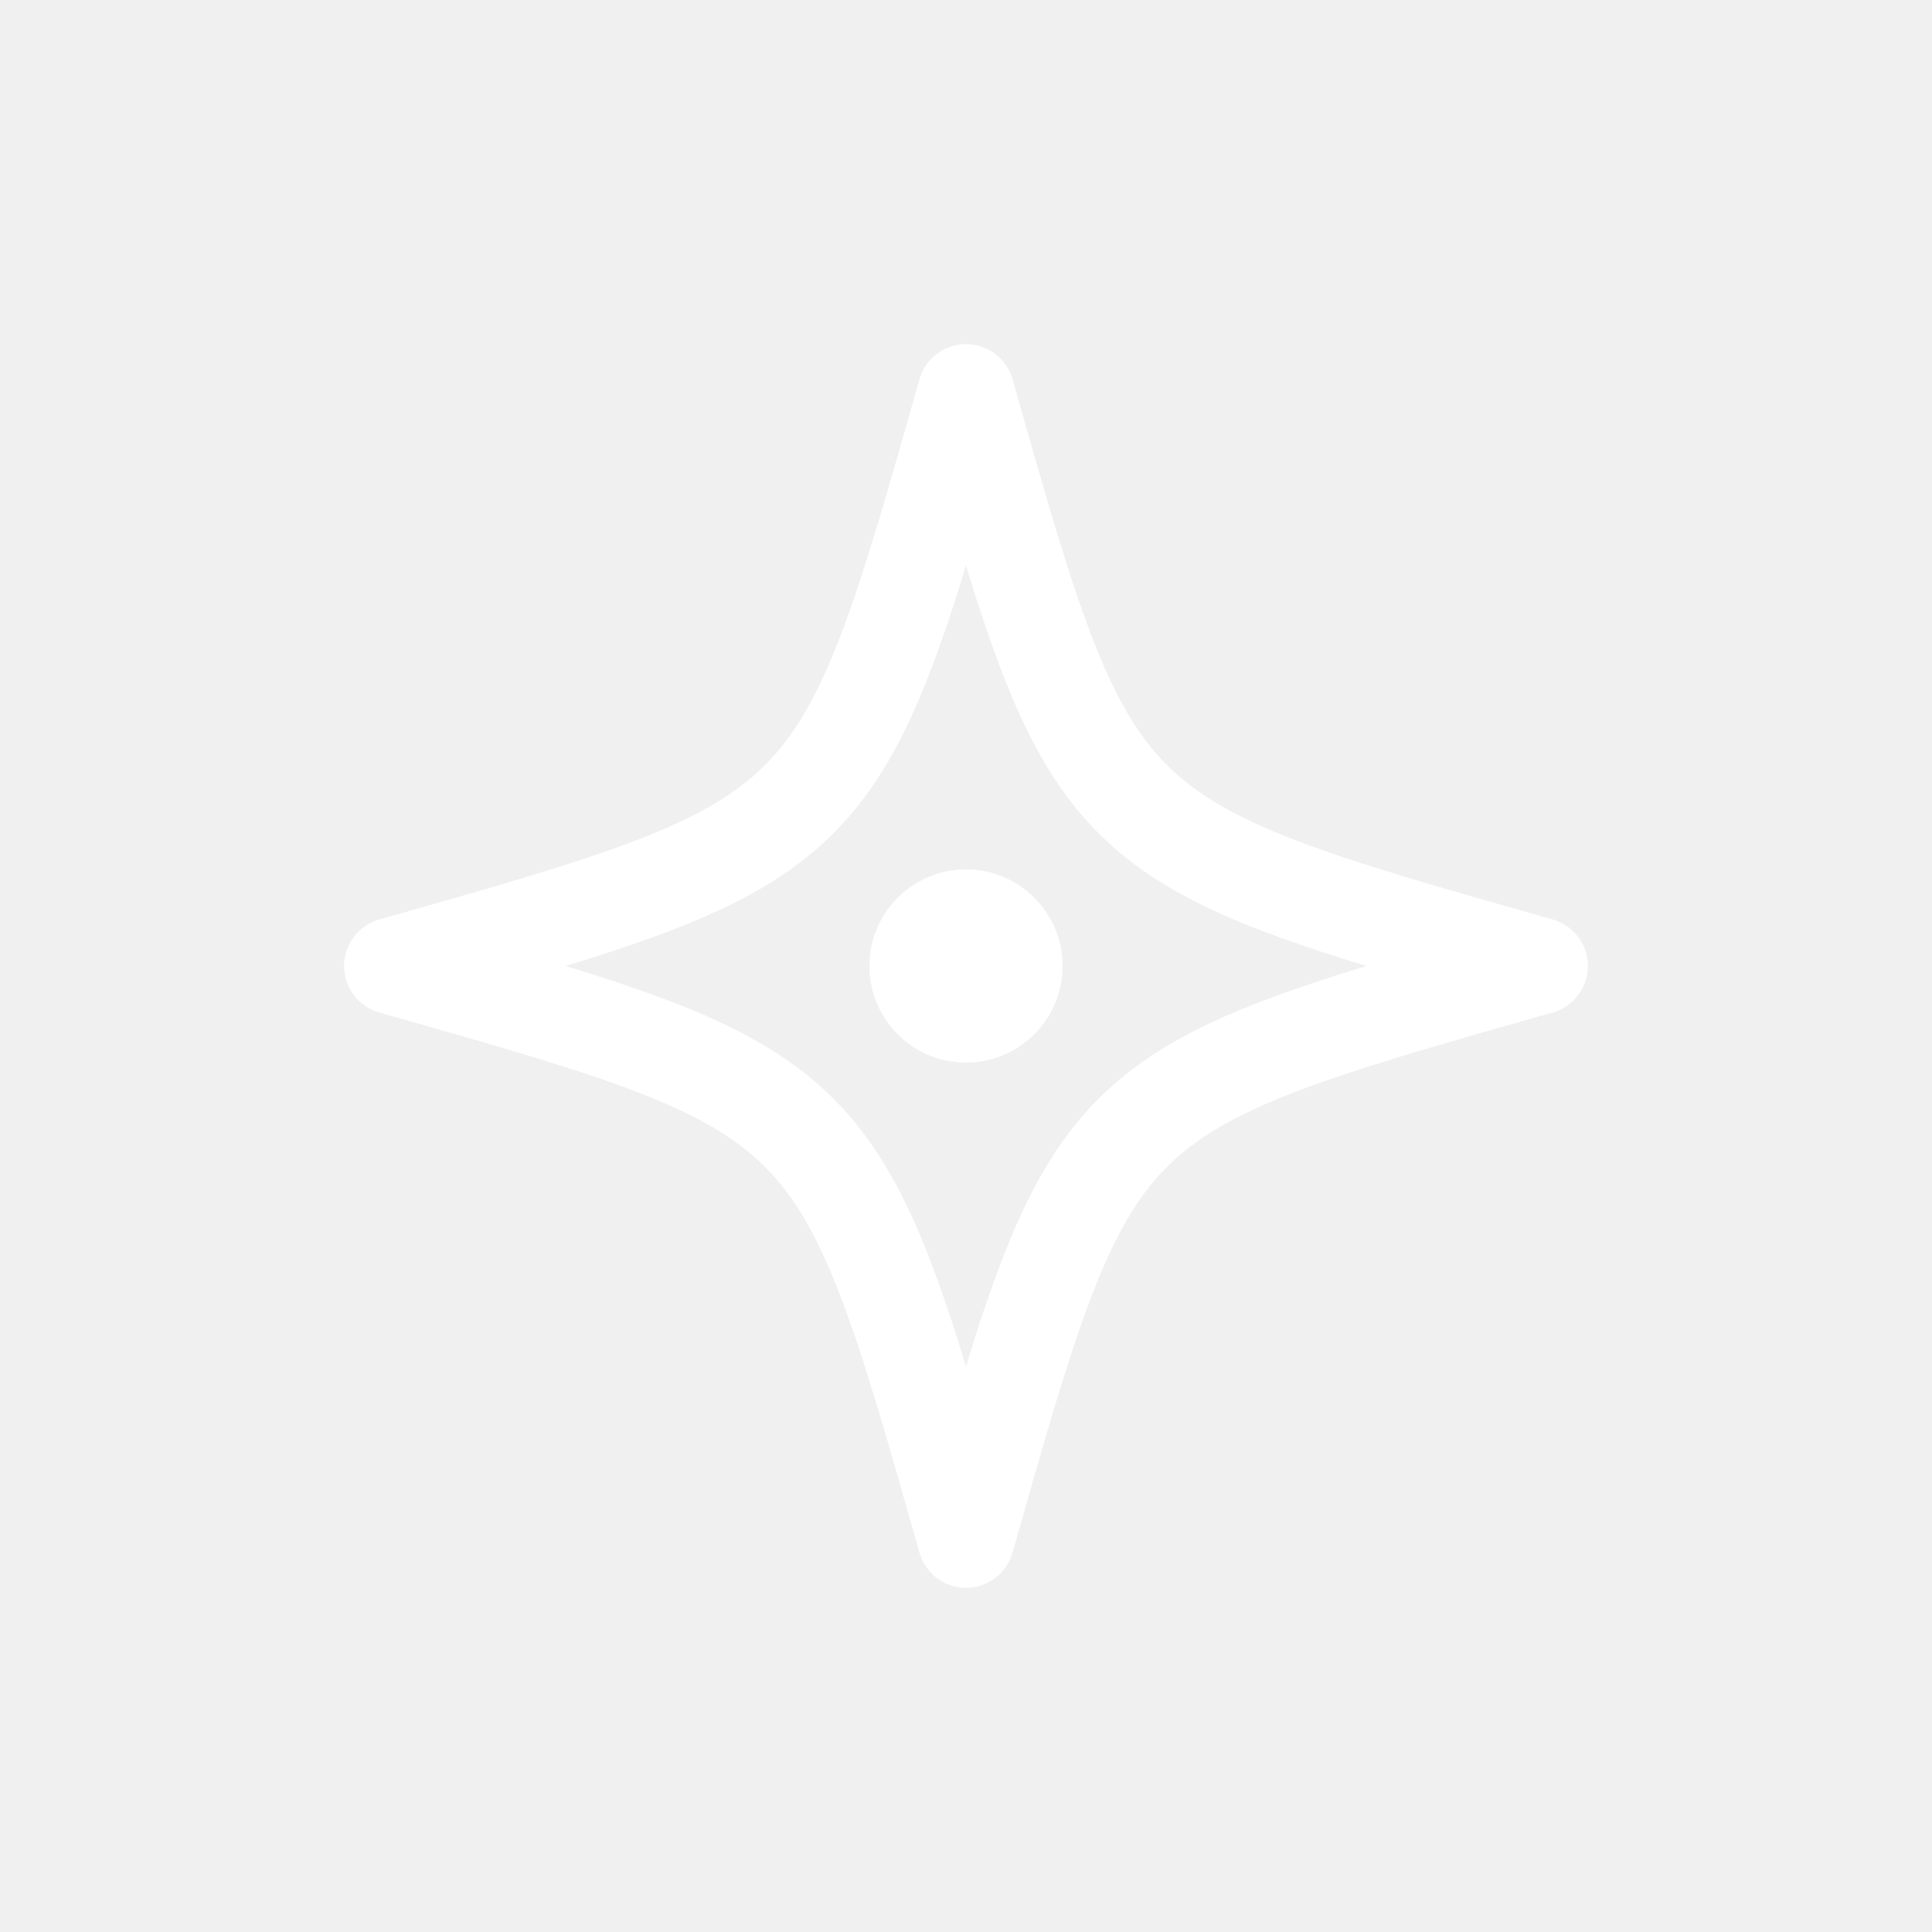
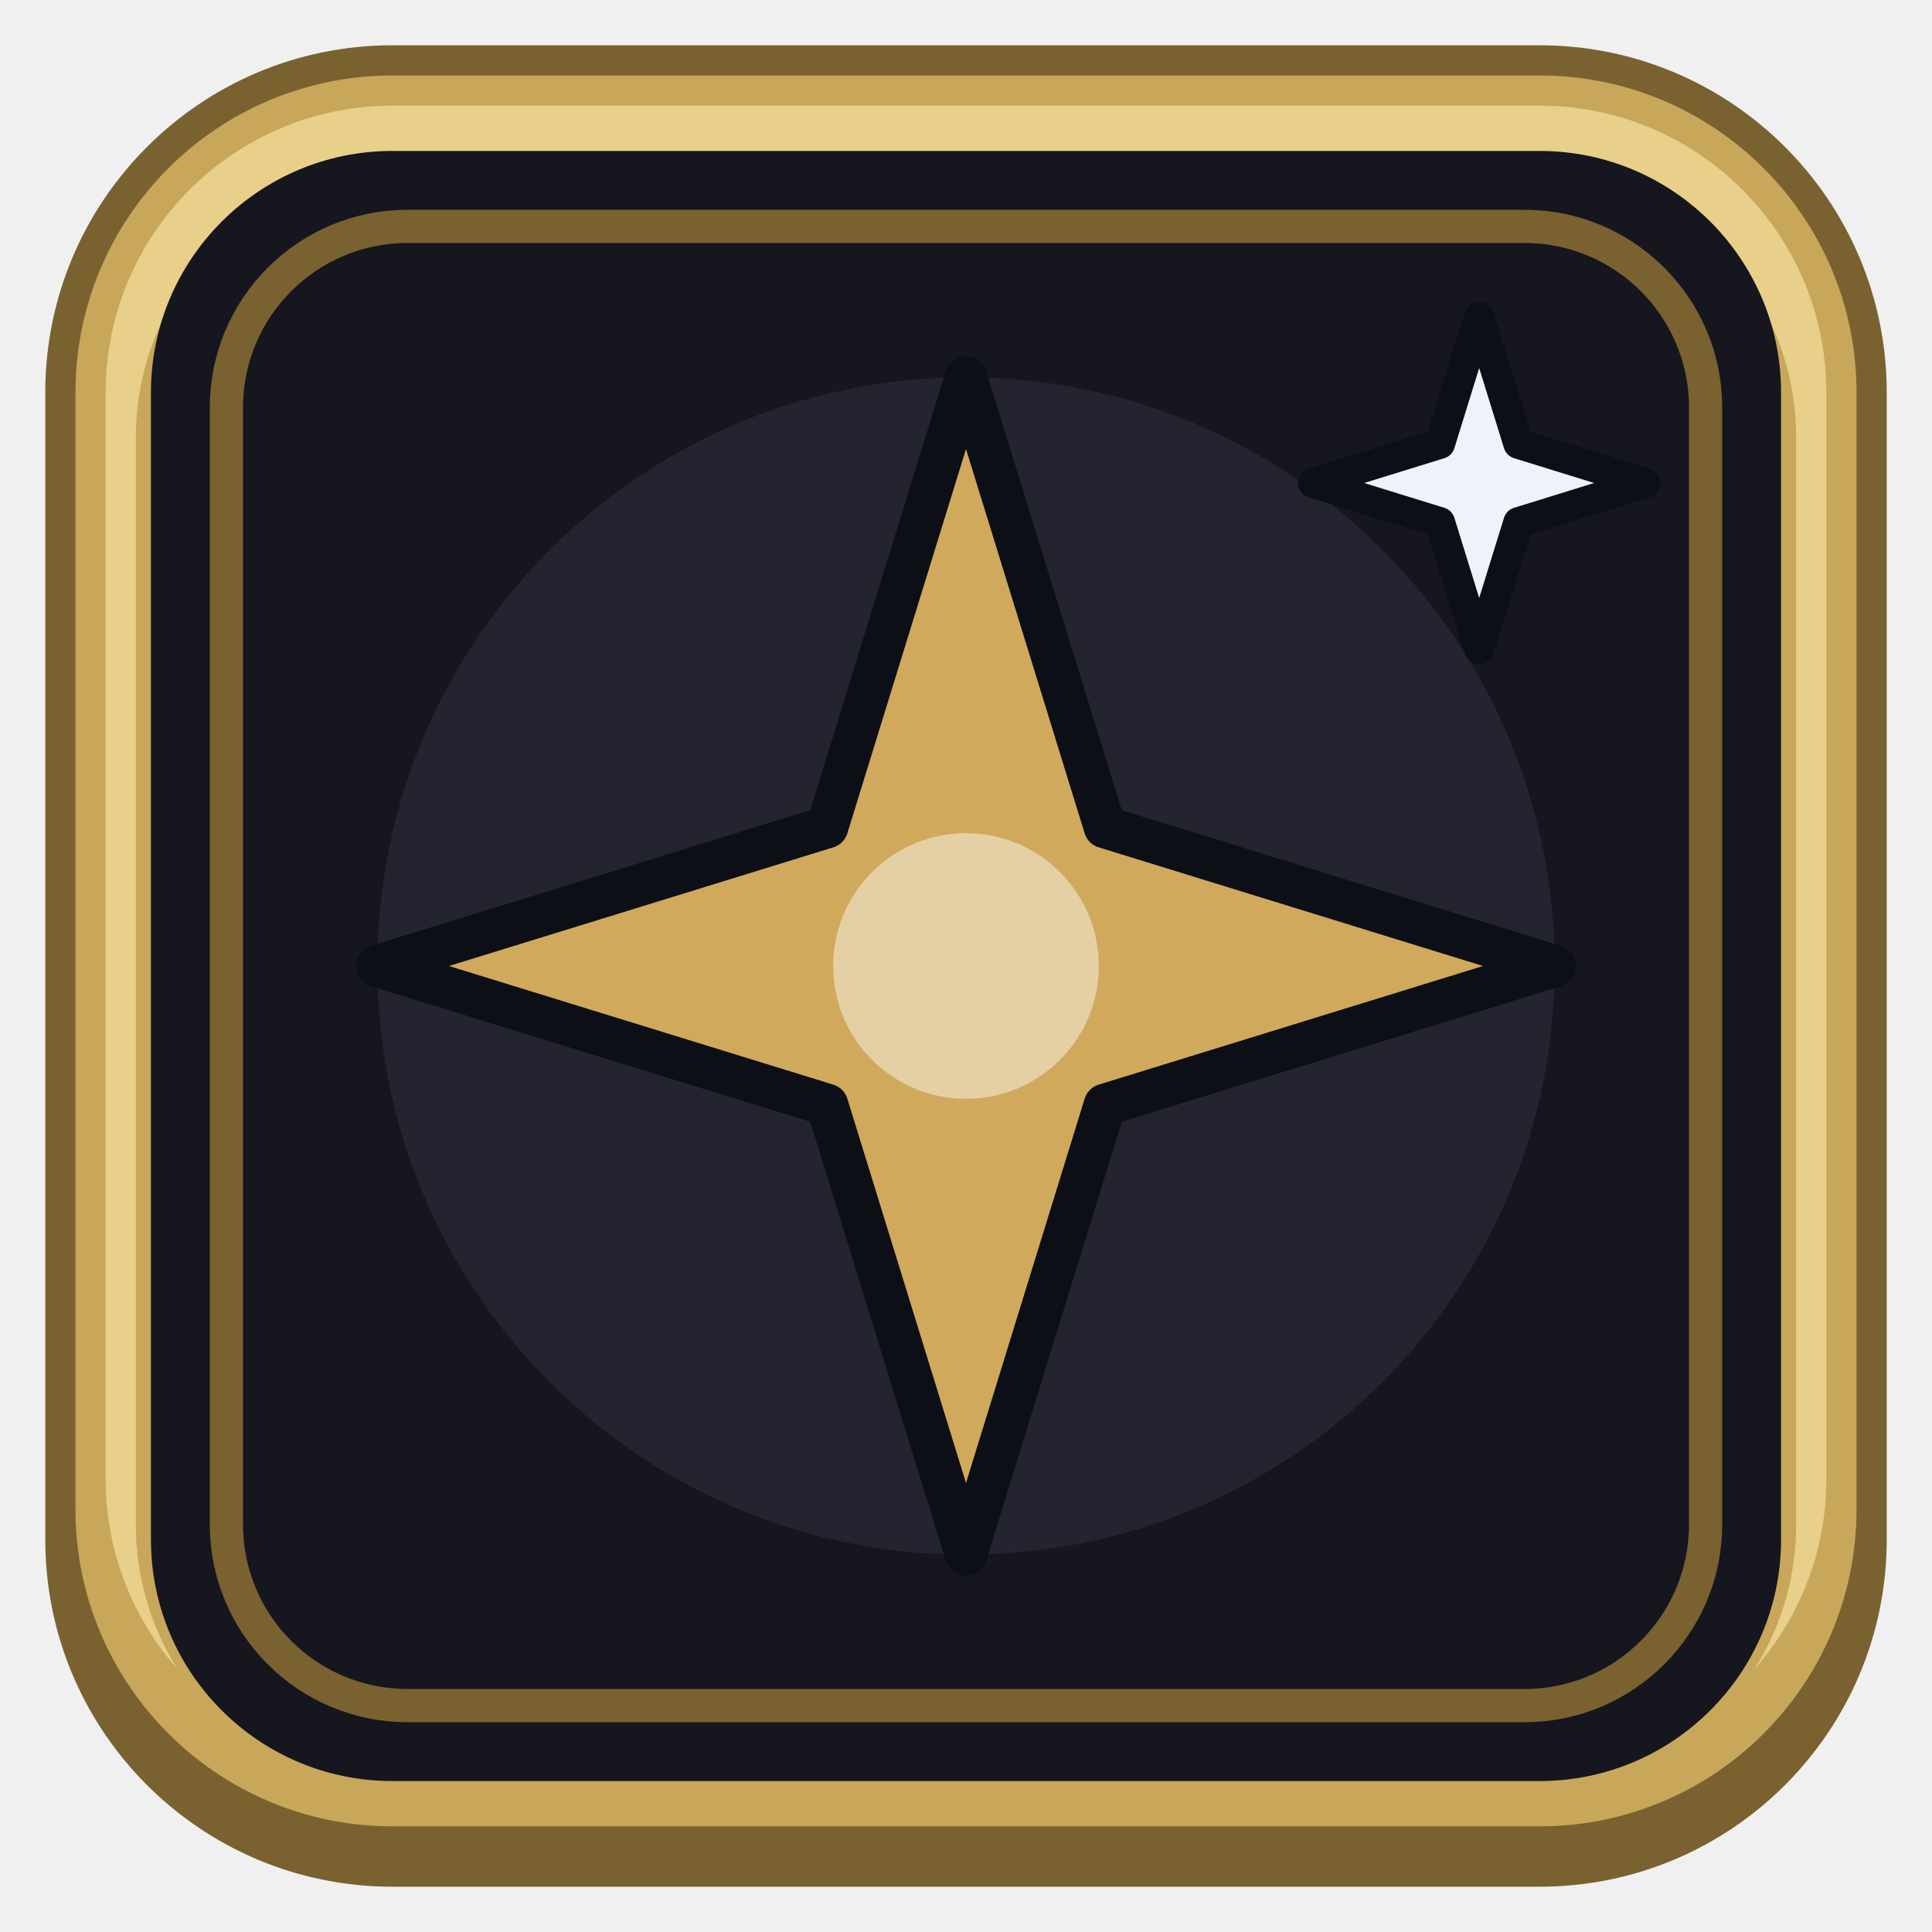
- <svg xmlns="http://www.w3.org/2000/svg" width="32" height="32" viewBox="0 0 32 32">
-   <g fill="none" stroke="#ffffff" stroke-width="2" stroke-linecap="round" stroke-linejoin="round">
-     <path d="M16.0 6.5 C18.1 13.9 18.1 13.9 25.5 16.0 C18.1 18.1 18.1 18.1 16.0 25.5 C13.9 18.1 13.9 18.1 6.5 16.0 C13.9 13.9 13.9 13.9 16.0 6.5z" stroke-width="1.6" />
-     <circle cx="16" cy="16" r="1.6" fill="#ffffff" stroke="none" />
-   </g>
+ <svg xmlns="http://www.w3.org/2000/svg" width="64" height="64" viewBox="0 0 64 64">
+   <rect x="1.5" y="1.5" width="61.0" height="61.0" rx="11.5" fill="#7a6130" />
+   <rect x="2.5" y="2.5" width="59.0" height="58.0" rx="10.5" fill="#c8a75a" />
+   <rect x="3.5" y="3.5" width="57.0" height="55.0" rx="9.5" fill="#e8cf8a" />
+   <rect x="4.5" y="5.5" width="55.0" height="54.0" rx="9.0" fill="#c8a75a" />
+   <rect x="5.0" y="5.0" width="54.0" height="54.0" rx="8.0" fill="#15161e" />
+   <rect x="7.5" y="7.5" width="49.0" height="49.0" rx="6.0" fill="none" stroke="#7a6130" stroke-width="1.1" stroke-linejoin="round" />
+   <circle cx="32.0" cy="32.0" r="19.5" fill="#23242f" />
+   <polygon points="32.0,12.5 36.6,27.4 51.5,32.0 36.6,36.6 32.0,51.5 27.4,36.6 12.5,32.0 27.4,27.4" fill="#d0a95c" stroke="#0d0f16" stroke-width="1.4" stroke-linejoin="round" />
+   <circle cx="32.0" cy="32.0" r="4.4" fill="#e5d0a5" />
+   <polygon points="49.0,10.5 50.3,14.7 54.5,16.0 50.3,17.3 49.0,21.5 47.7,17.3 43.5,16.0 47.7,14.7" fill="#eef2fb" stroke="#0d0f16" stroke-width="1.0" stroke-linejoin="round" />
</svg>
